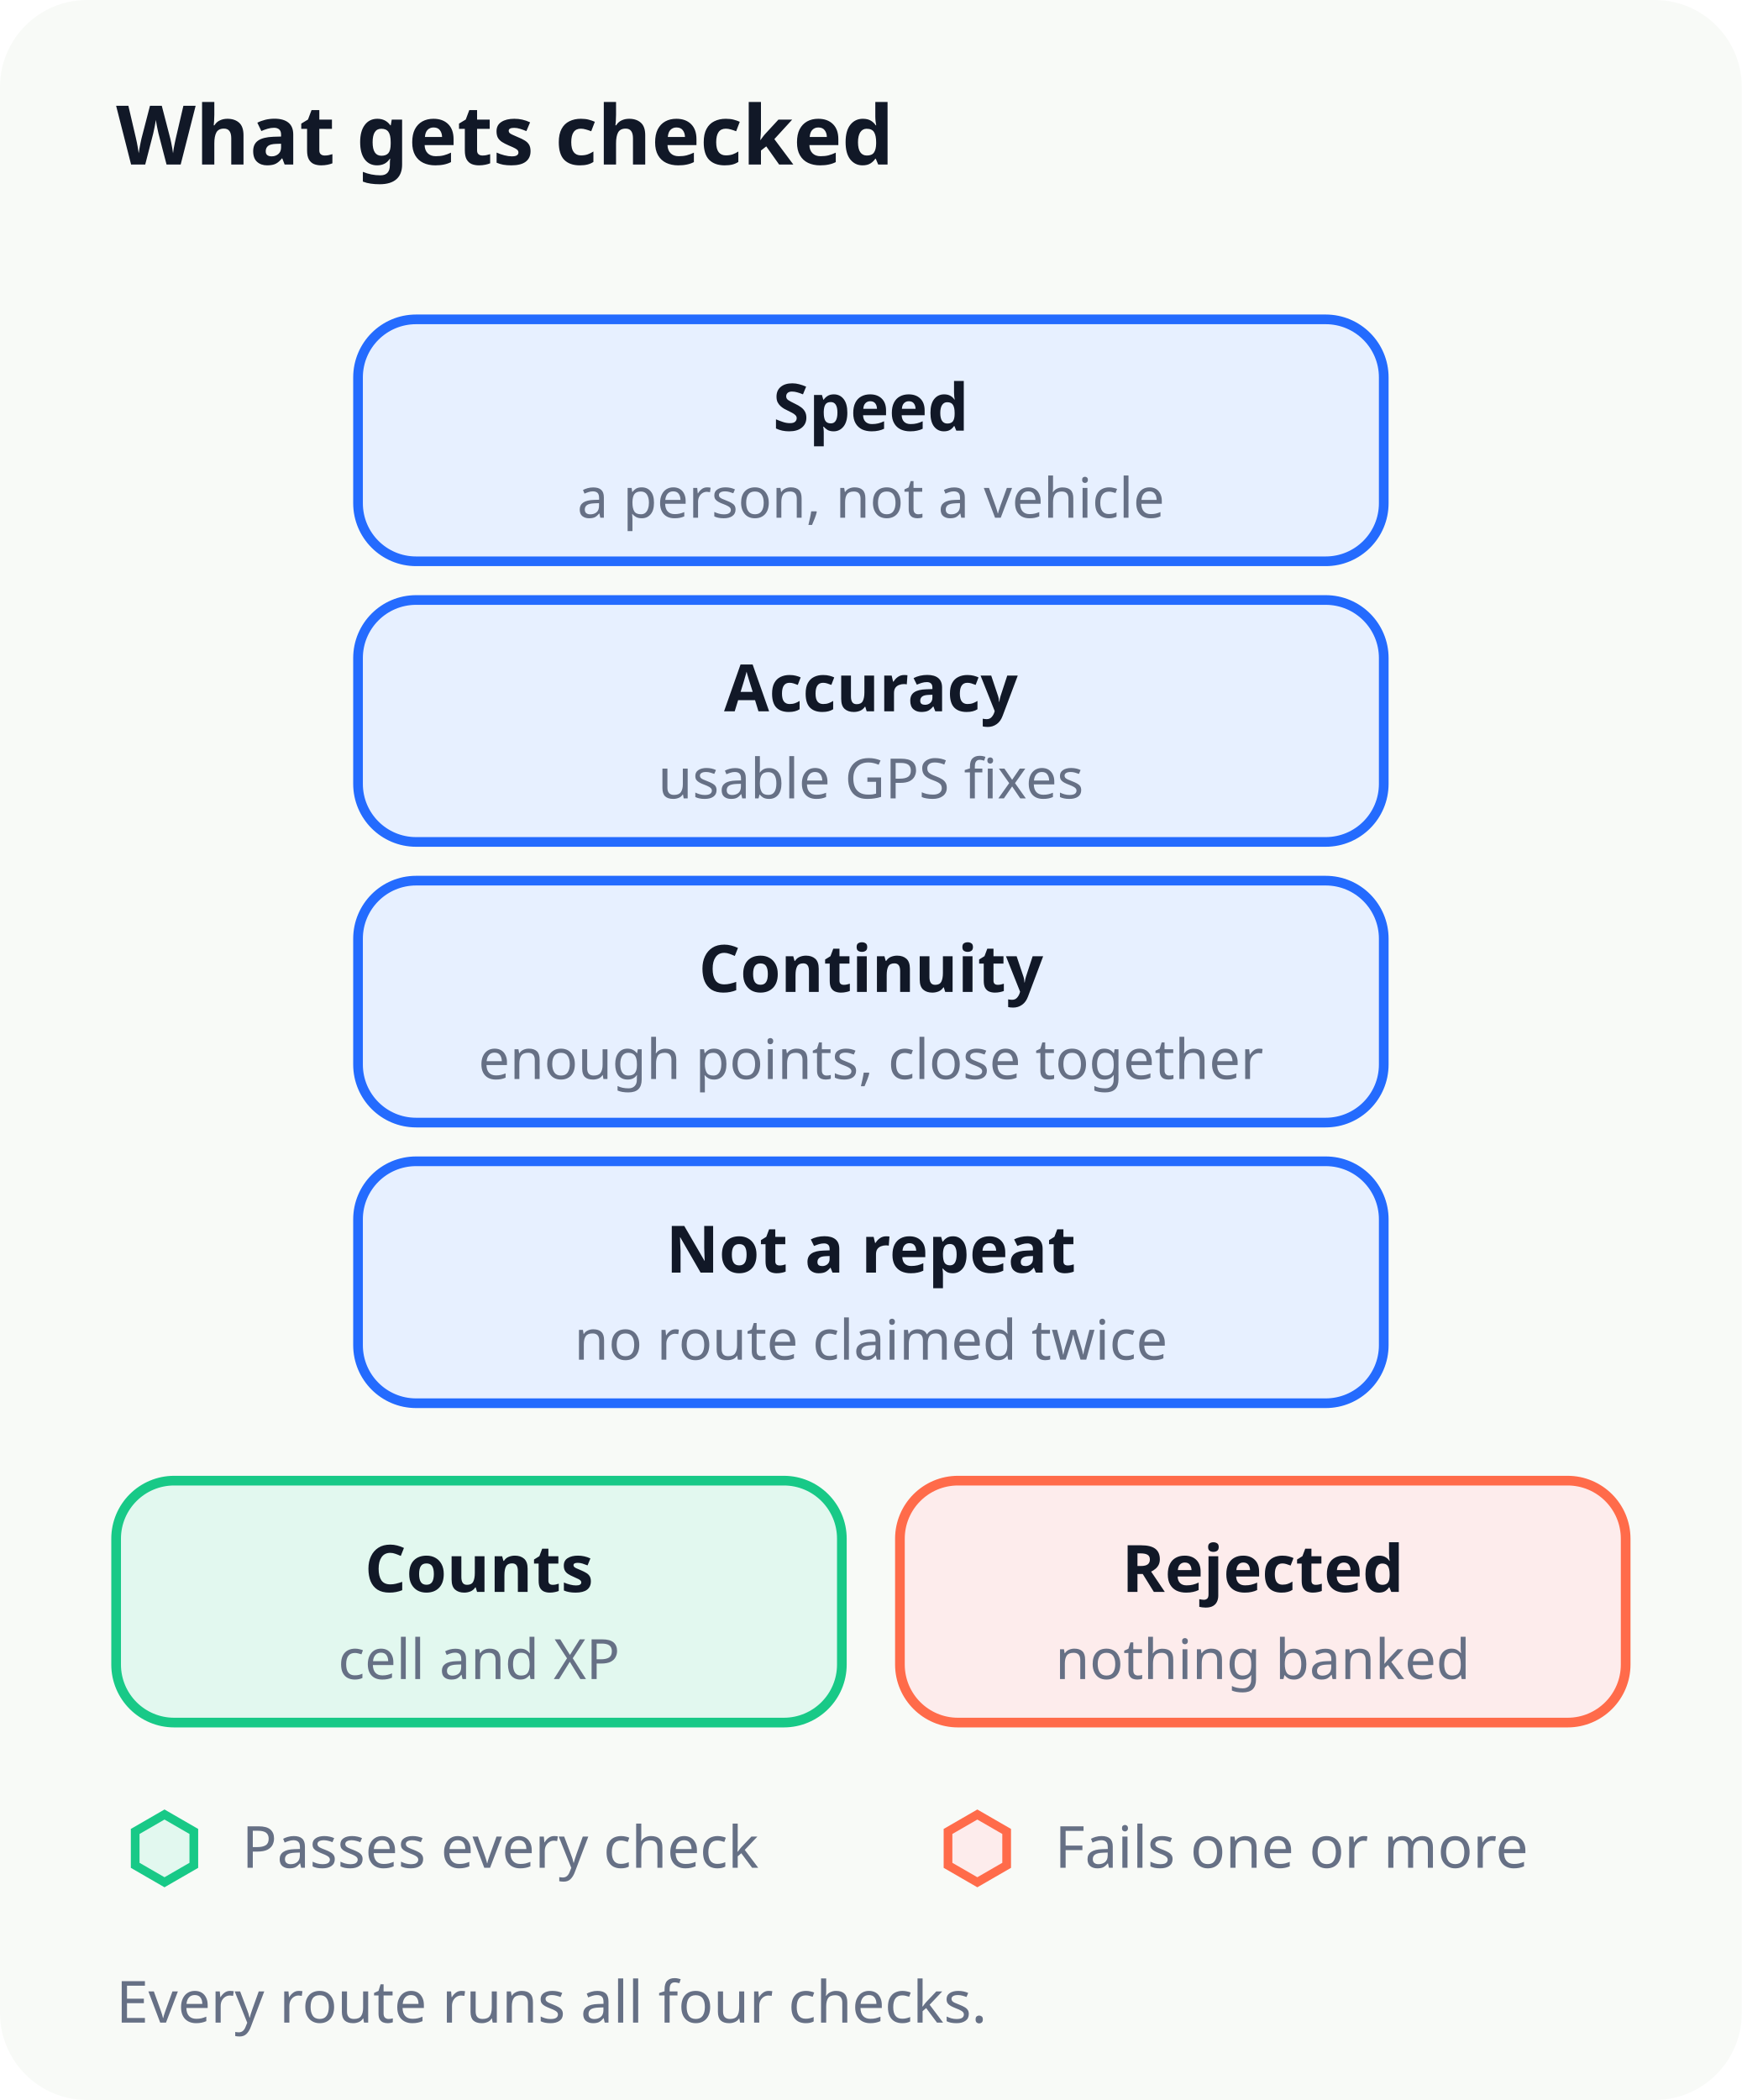
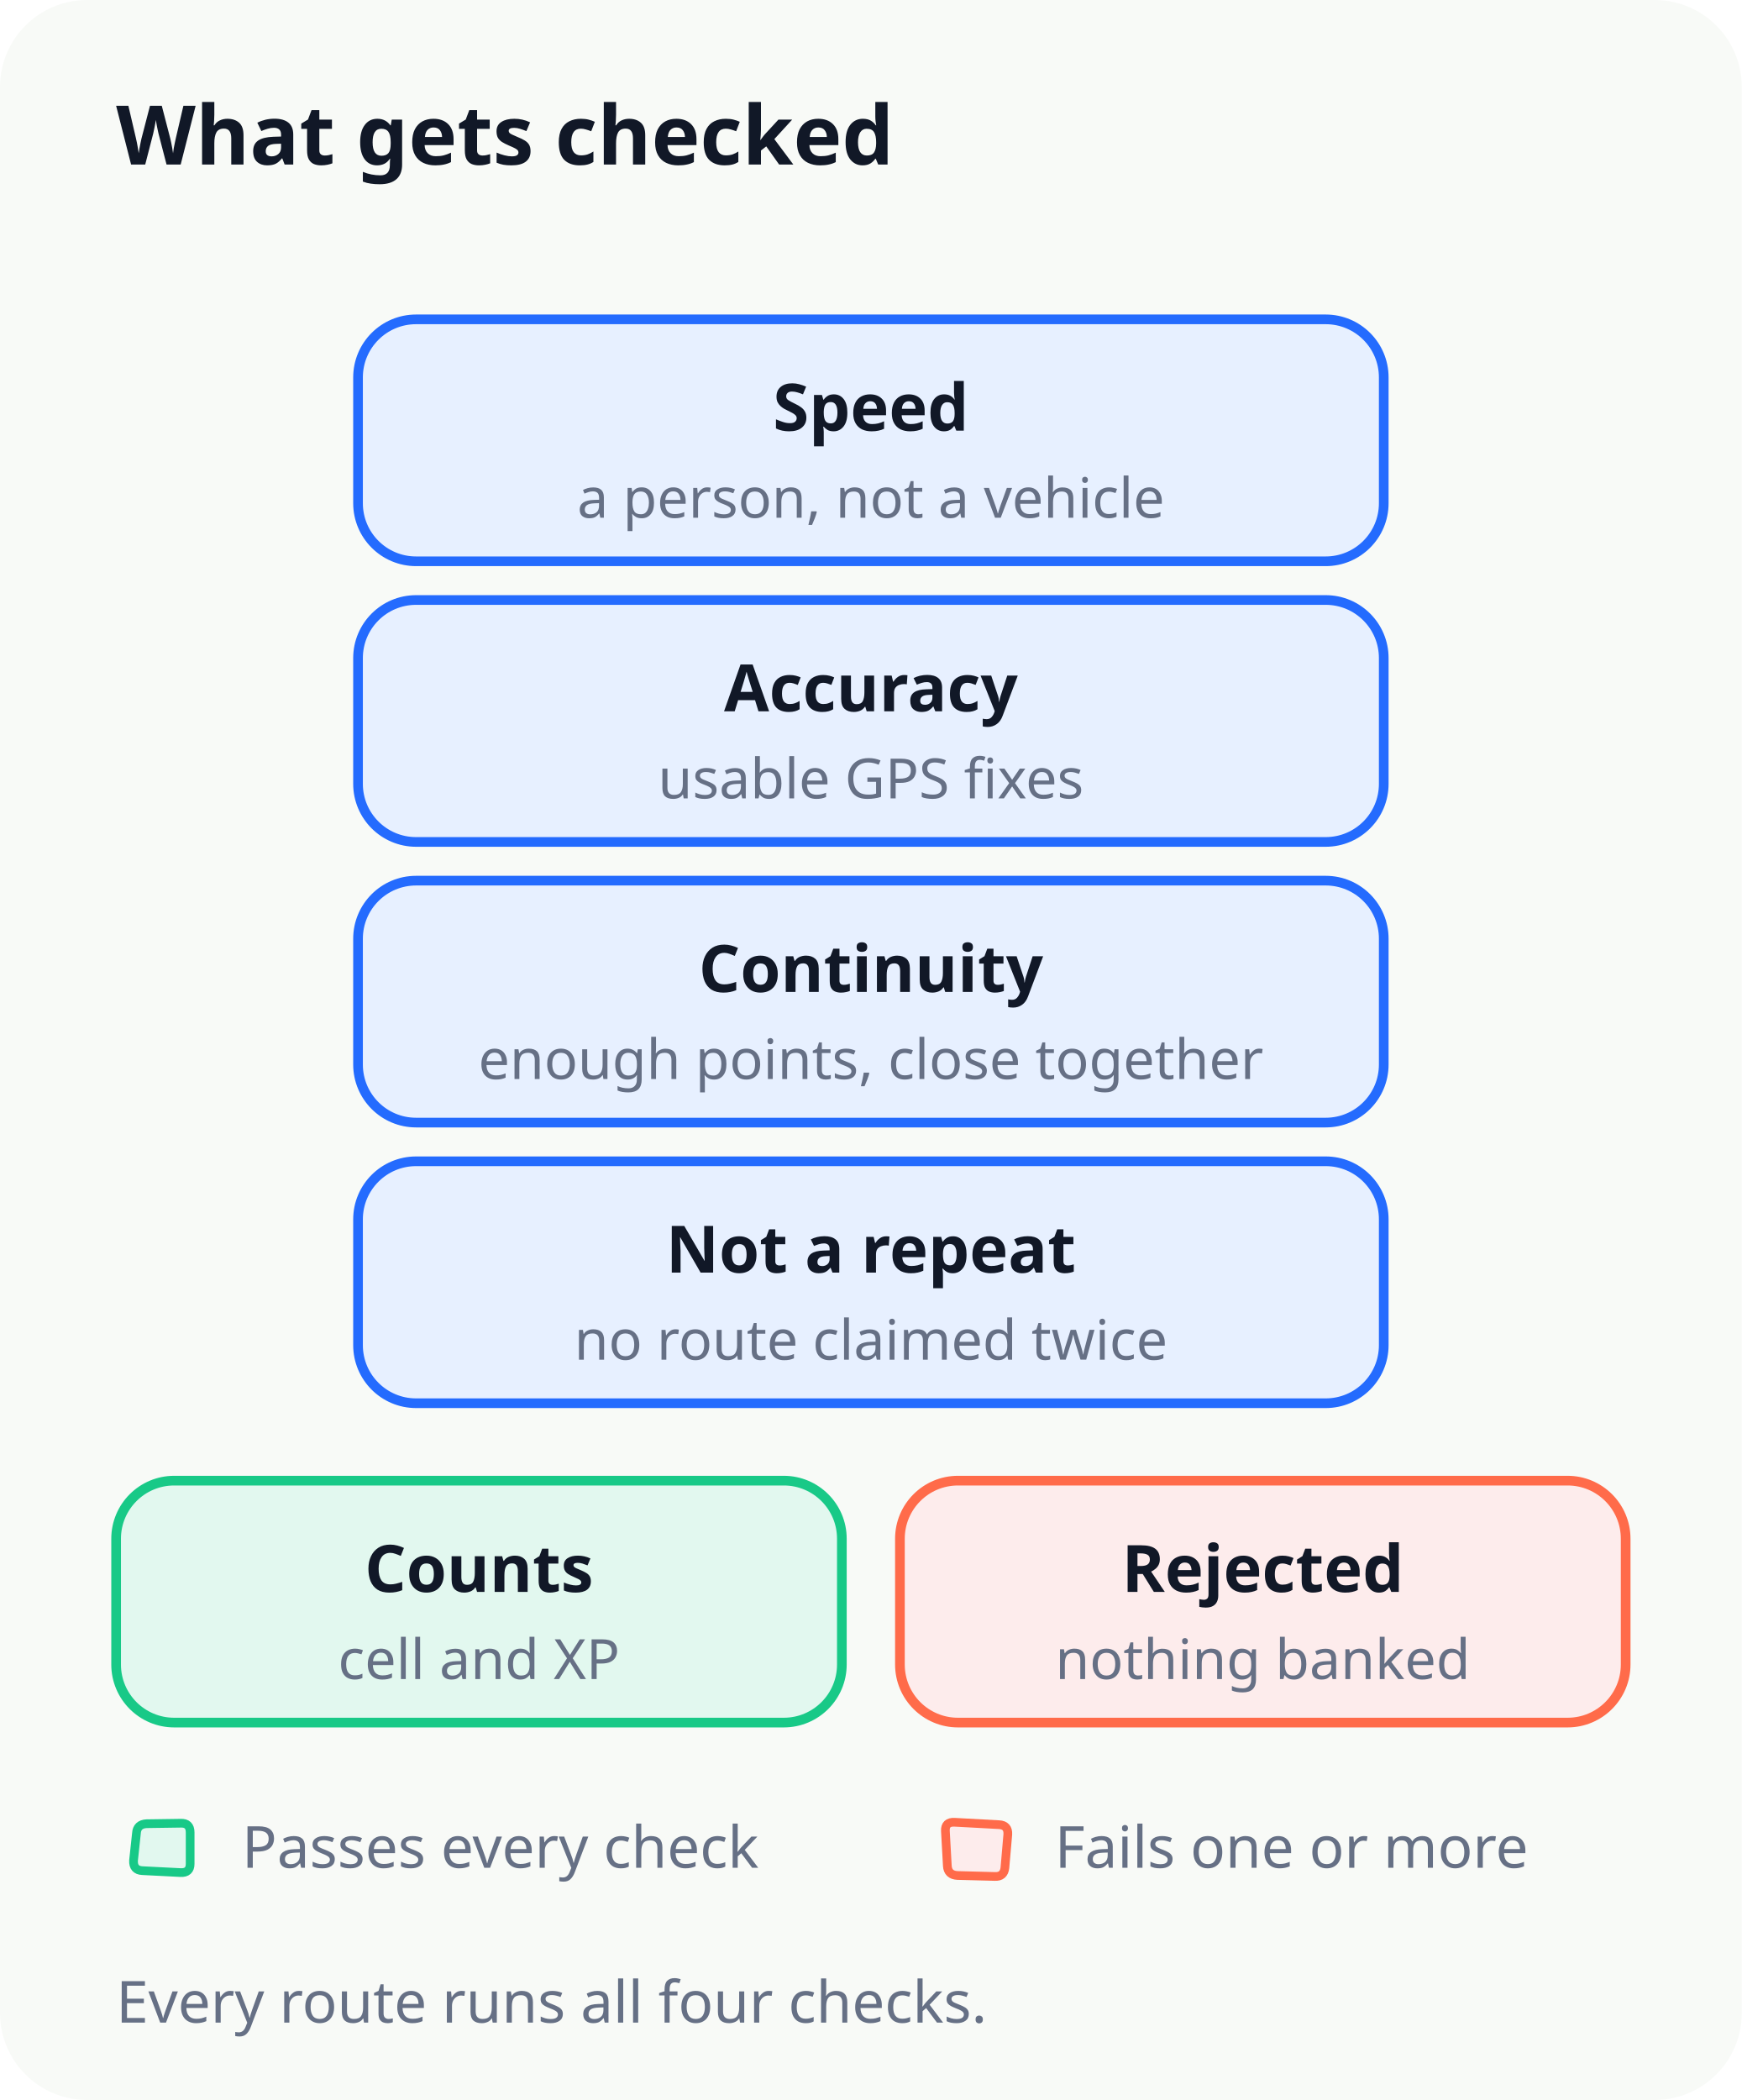
<svg xmlns="http://www.w3.org/2000/svg" viewBox="0 0 360 434" role="img" aria-labelledby="verification-t verification-d">
  <rect width="360" height="434" rx="18" fill="#F8FAF7" />
  <text x="24" y="34" font-family="Sora, 'Plus Jakarta Sans', system-ui, sans-serif" font-size="17" font-weight="800" fill="#111827">What gets checked</text>
  <rect x="74" y="66" width="212" height="50" rx="12" fill="#E7F0FF" stroke="#246BFE" stroke-width="2" />
  <text x="180.0" y="89.0" text-anchor="middle" font-family="Sora, 'Plus Jakarta Sans', system-ui, sans-serif" font-size="13.5" font-weight="700" fill="#111827">Speed</text>
  <text x="180.0" y="107.0" text-anchor="middle" font-family="Sora, 'Plus Jakarta Sans', system-ui, sans-serif" font-size="11.5" fill="#667085">a person, not a vehicle</text>
  <rect x="74" y="124" width="212" height="50" rx="12" fill="#E7F0FF" stroke="#246BFE" stroke-width="2" />
  <text x="180.0" y="147.0" text-anchor="middle" font-family="Sora, 'Plus Jakarta Sans', system-ui, sans-serif" font-size="13.5" font-weight="700" fill="#111827">Accuracy</text>
  <text x="180.0" y="165.0" text-anchor="middle" font-family="Sora, 'Plus Jakarta Sans', system-ui, sans-serif" font-size="11.5" fill="#667085">usable GPS fixes</text>
  <rect x="74" y="182" width="212" height="50" rx="12" fill="#E7F0FF" stroke="#246BFE" stroke-width="2" />
  <text x="180.0" y="205.0" text-anchor="middle" font-family="Sora, 'Plus Jakarta Sans', system-ui, sans-serif" font-size="13.5" font-weight="700" fill="#111827">Continuity</text>
  <text x="180.0" y="223.0" text-anchor="middle" font-family="Sora, 'Plus Jakarta Sans', system-ui, sans-serif" font-size="11.5" fill="#667085">enough points, close together</text>
  <rect x="74" y="240" width="212" height="50" rx="12" fill="#E7F0FF" stroke="#246BFE" stroke-width="2" />
  <text x="180.0" y="263.0" text-anchor="middle" font-family="Sora, 'Plus Jakarta Sans', system-ui, sans-serif" font-size="13.5" font-weight="700" fill="#111827">Not a repeat</text>
  <text x="180.0" y="281.0" text-anchor="middle" font-family="Sora, 'Plus Jakarta Sans', system-ui, sans-serif" font-size="11.5" fill="#667085">no route claimed twice</text>
  <rect x="24" y="306" width="150" height="50" rx="12" fill="#E2F8EF" stroke="#18C987" stroke-width="2" />
  <text x="99.0" y="329.0" text-anchor="middle" font-family="Sora, 'Plus Jakarta Sans', system-ui, sans-serif" font-size="13.5" font-weight="700" fill="#111827">Counts</text>
  <text x="99.0" y="347.0" text-anchor="middle" font-family="Sora, 'Plus Jakarta Sans', system-ui, sans-serif" font-size="11.5" fill="#667085">cell and XP</text>
  <rect x="186" y="306" width="150" height="50" rx="12" fill="#FDECEC" stroke="#FF6B4A" stroke-width="2" />
  <text x="261.0" y="329.0" text-anchor="middle" font-family="Sora, 'Plus Jakarta Sans', system-ui, sans-serif" font-size="13.5" font-weight="700" fill="#111827">Rejected</text>
  <text x="261.0" y="347.0" text-anchor="middle" font-family="Sora, 'Plus Jakarta Sans', system-ui, sans-serif" font-size="11.5" fill="#667085">nothing banked</text>
-   <polygon points="34,375 40.06,378.5 40.06,385.5 34,389 27.94,385.5 27.94,378.5" fill="#E2F8EF" stroke="#18C987" stroke-width="1.8" />
+   <path d="M30.3 376.9 L37.3 376.8 Q39.3 376.7 39.3 378.7 L39.3 385.2 Q39.3 387.1 37.3 387 L29.4 386.6 Q27.5 386.5 27.6 384.5 L28.2 378.9 Q28.3 377 30.3 376.9Z" fill="#E2F8EF" stroke="#18C987" stroke-width="1.8" />
  <text x="50" y="386" font-family="Sora, 'Plus Jakarta Sans', system-ui, sans-serif" font-size="12" fill="#667085">Passes every check</text>
-   <polygon points="202,375 208.06,378.5 208.06,385.5 202,389 195.94,385.5 195.94,378.5" fill="#FDECEC" stroke="#FF6B4A" stroke-width="1.8" />
+   <path d="M197.3 376.6 L206.5 377.1 Q208.4 377.2 208.3 379.1 L207.7 386 Q207.5 387.9 205.6 387.8 L197.9 387.6 Q195.9 387.5 195.8 385.6 L195.4 378.4 Q195.3 376.5 197.3 376.6Z" fill="#FDECEC" stroke="#FF6B4A" stroke-width="1.8" />
  <text x="218" y="386" font-family="Sora, 'Plus Jakarta Sans', system-ui, sans-serif" font-size="12" fill="#667085">Fails one or more</text>
  <text x="24" y="418" font-family="Sora, 'Plus Jakarta Sans', system-ui, sans-serif" font-size="12" fill="#667085">Every route runs all four checks.</text>
</svg>
